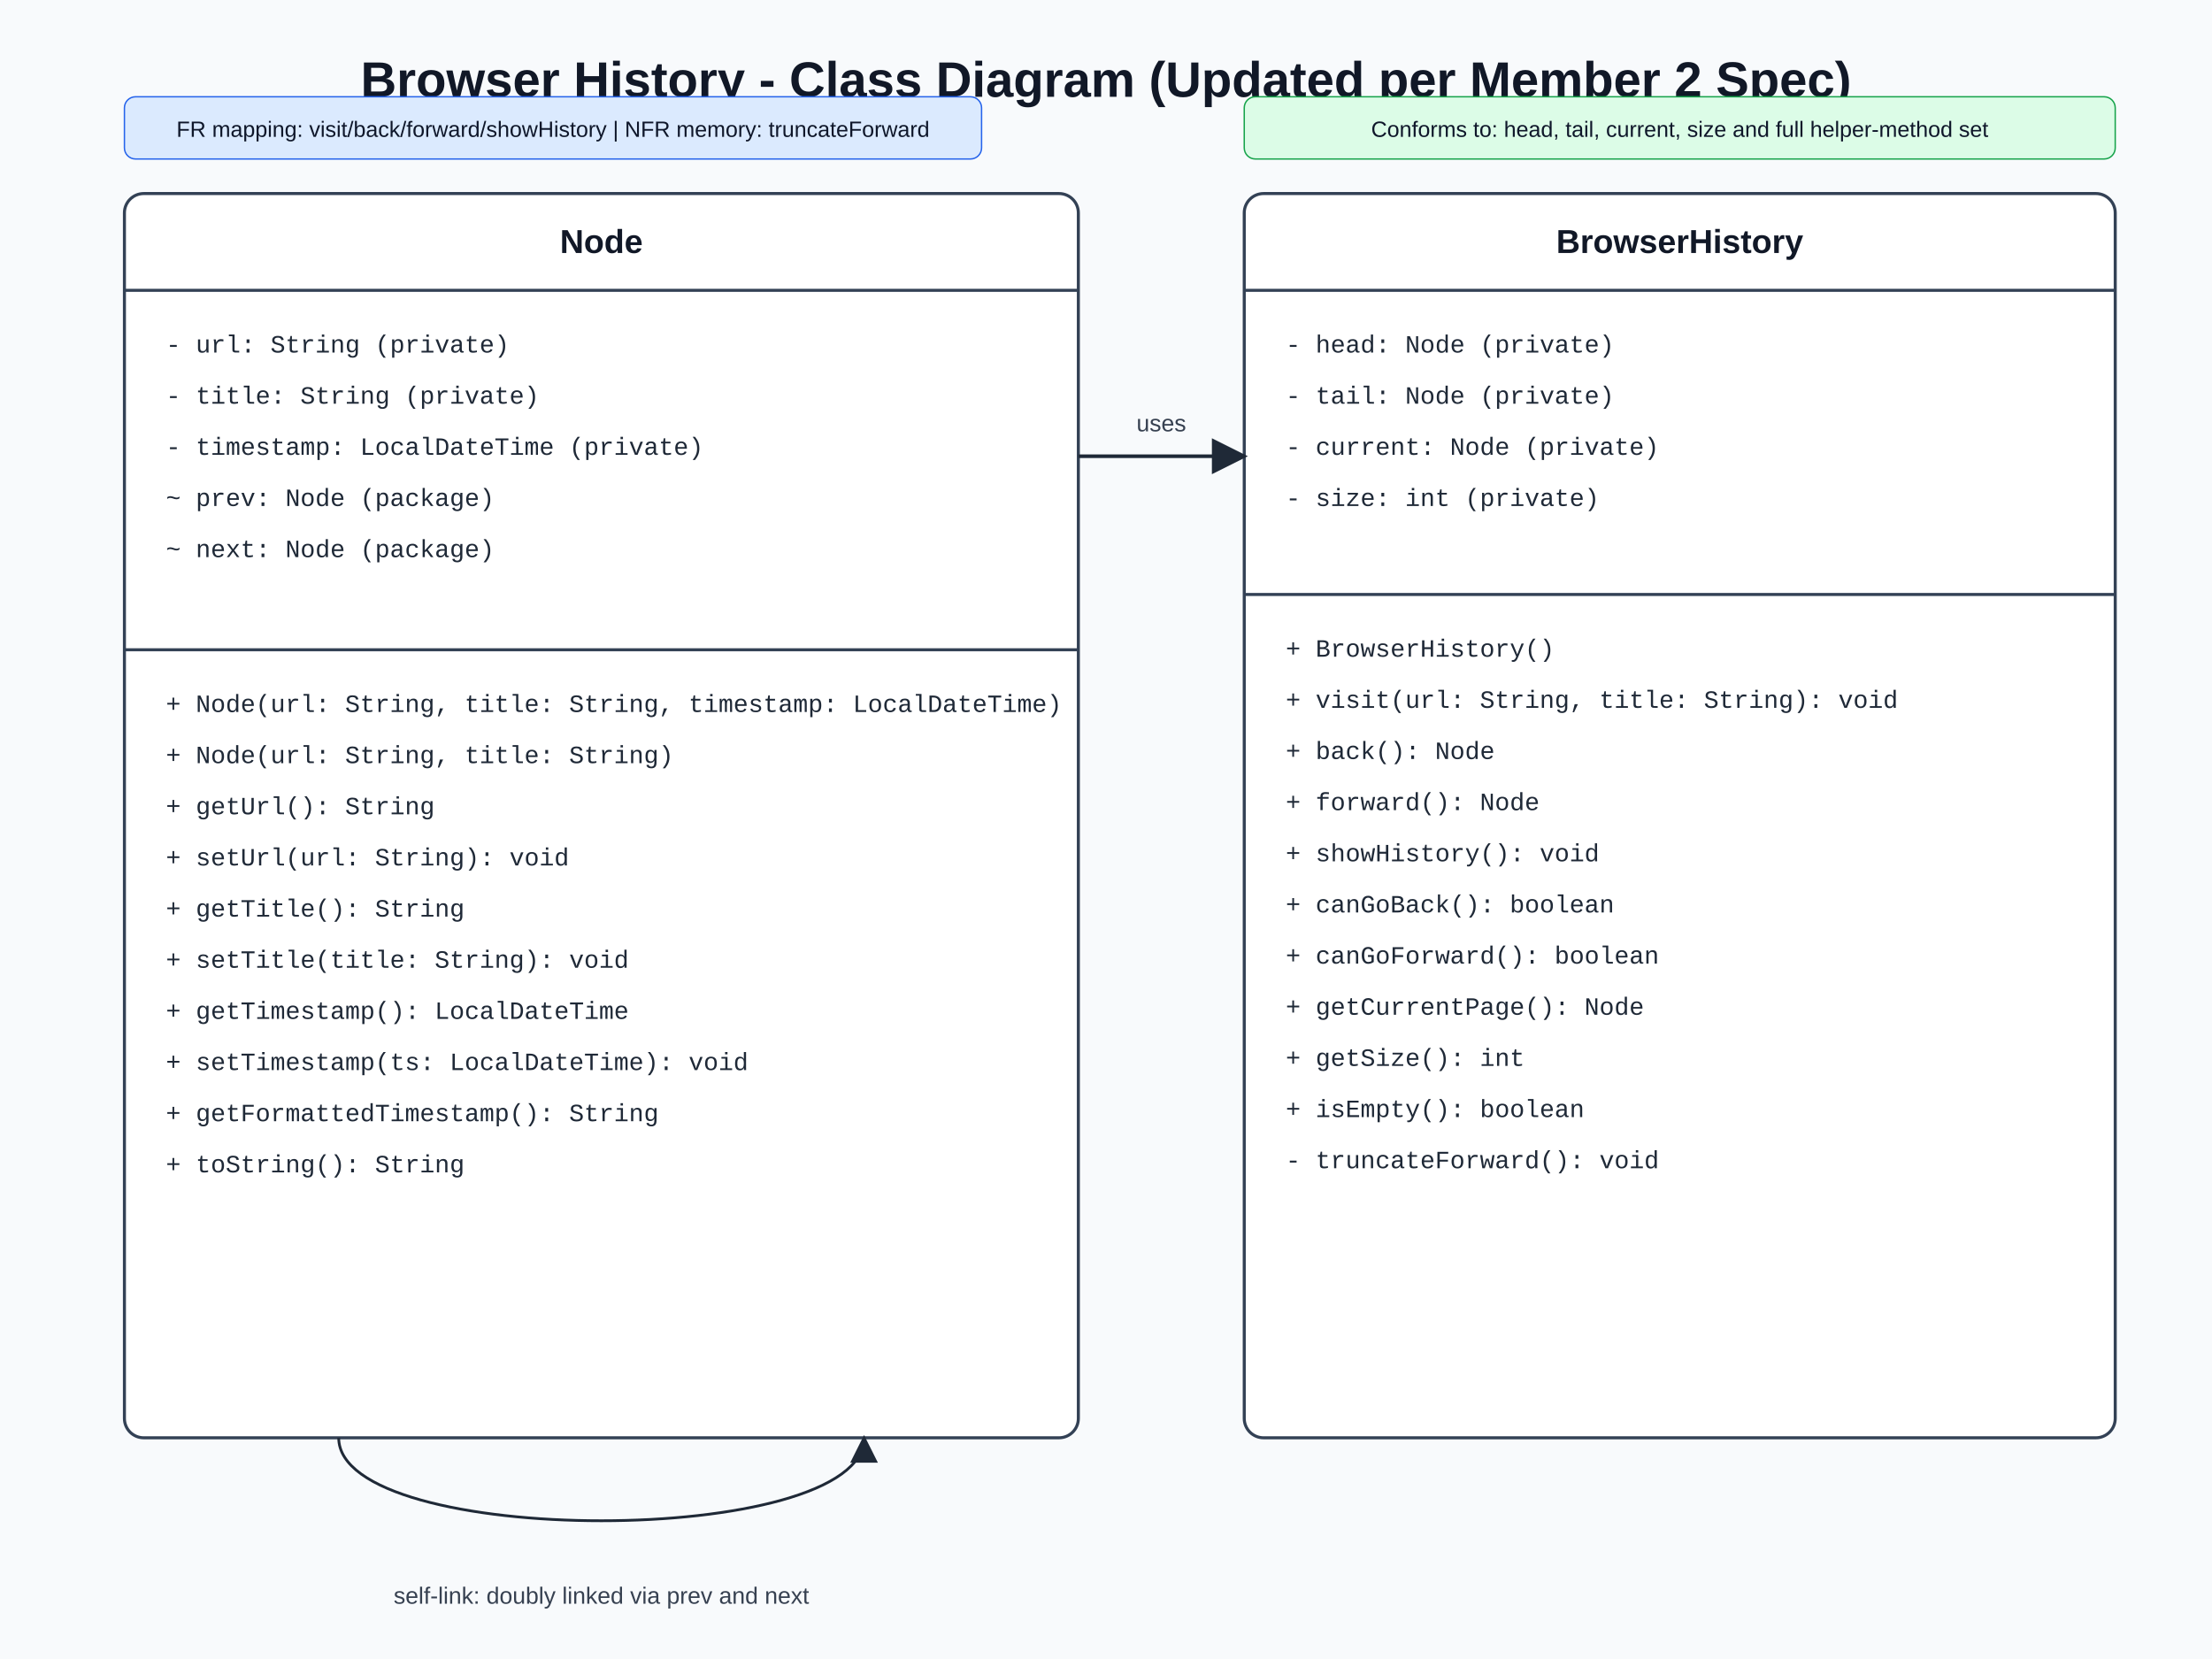
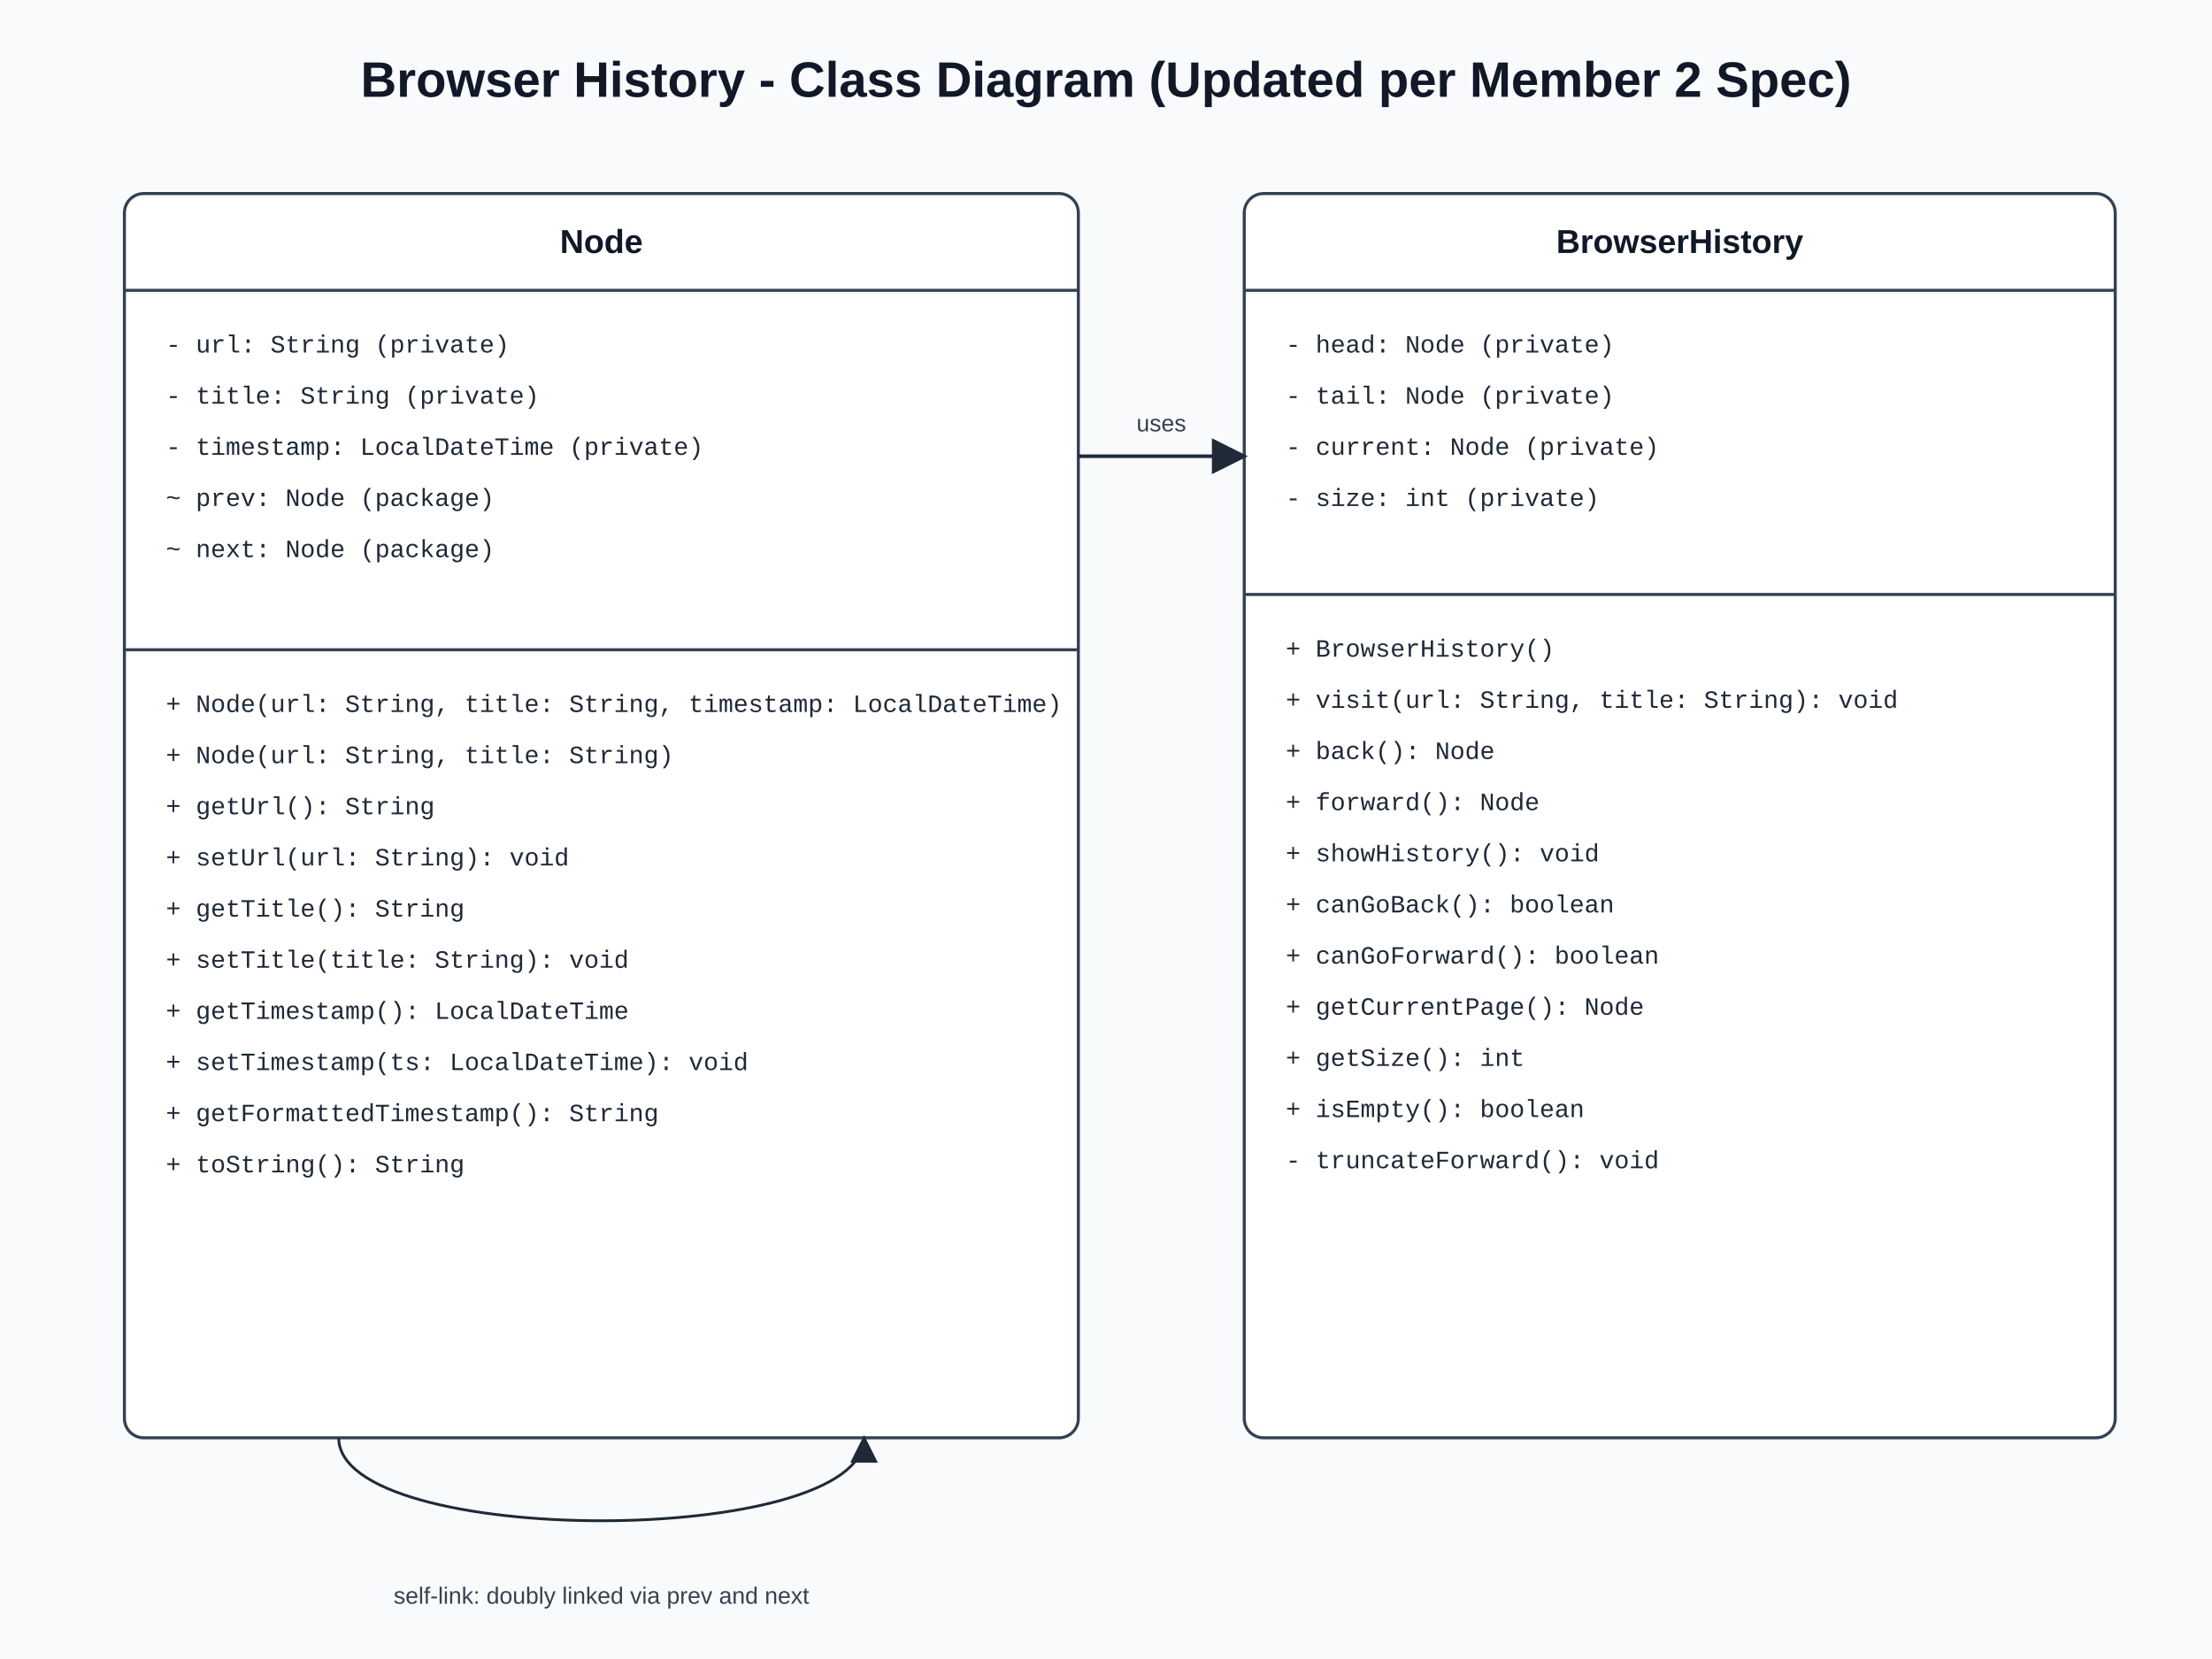
<svg xmlns="http://www.w3.org/2000/svg" width="1600" height="1200" viewBox="0 0 1600 1200">
  <defs>
    <marker id="arrow" markerWidth="10" markerHeight="10" refX="9" refY="5" orient="auto" markerUnits="strokeWidth">
      <path d="M0,0 L10,5 L0,10 z" fill="#1f2937" />
    </marker>
    <style>
      .title { font: 700 36px 'Segoe UI', Arial, sans-serif; fill: #111827; }
      .label { font: 700 24px 'Segoe UI', Arial, sans-serif; fill: #111827; }
      .text { font: 18px 'Consolas', 'Courier New', monospace; fill: #1f2937; }
      .small { font: 17px 'Segoe UI', Arial, sans-serif; fill: #374151; }
      .note { font: 16px 'Segoe UI', Arial, sans-serif; fill: #0f172a; }
    </style>
  </defs>
  <rect x="0" y="0" width="1600" height="1200" fill="#f8fafc" />
  <text x="800" y="70" text-anchor="middle" class="title">Browser History - Class Diagram (Updated per Member 2 Spec)</text>
  <rect x="90" y="140" width="690" height="900" rx="14" fill="#ffffff" stroke="#334155" stroke-width="2.2" />
  <line x1="90" y1="210" x2="780" y2="210" stroke="#334155" stroke-width="2.2" />
  <line x1="90" y1="470" x2="780" y2="470" stroke="#334155" stroke-width="2.2" />
  <text x="435" y="183" text-anchor="middle" class="label">Node</text>
  <text x="120" y="255" class="text">- url: String (private)</text>
  <text x="120" y="292" class="text">- title: String (private)</text>
  <text x="120" y="329" class="text">- timestamp: LocalDateTime (private)</text>
  <text x="120" y="366" class="text">~ prev: Node (package)</text>
  <text x="120" y="403" class="text">~ next: Node (package)</text>
  <text x="120" y="515" class="text">+ Node(url: String, title: String, timestamp: LocalDateTime)</text>
  <text x="120" y="552" class="text">+ Node(url: String, title: String)</text>
  <text x="120" y="589" class="text">+ getUrl(): String</text>
  <text x="120" y="626" class="text">+ setUrl(url: String): void</text>
  <text x="120" y="663" class="text">+ getTitle(): String</text>
  <text x="120" y="700" class="text">+ setTitle(title: String): void</text>
  <text x="120" y="737" class="text">+ getTimestamp(): LocalDateTime</text>
  <text x="120" y="774" class="text">+ setTimestamp(ts: LocalDateTime): void</text>
  <text x="120" y="811" class="text">+ getFormattedTimestamp(): String</text>
  <text x="120" y="848" class="text">+ toString(): String</text>
  <rect x="900" y="140" width="630" height="900" rx="14" fill="#ffffff" stroke="#334155" stroke-width="2.2" />
  <line x1="900" y1="210" x2="1530" y2="210" stroke="#334155" stroke-width="2.2" />
  <line x1="900" y1="430" x2="1530" y2="430" stroke="#334155" stroke-width="2.2" />
  <text x="1215" y="183" text-anchor="middle" class="label">BrowserHistory</text>
  <text x="930" y="255" class="text">- head: Node (private)</text>
  <text x="930" y="292" class="text">- tail: Node (private)</text>
  <text x="930" y="329" class="text">- current: Node (private)</text>
  <text x="930" y="366" class="text">- size: int (private)</text>
  <text x="930" y="475" class="text">+ BrowserHistory()</text>
  <text x="930" y="512" class="text">+ visit(url: String, title: String): void</text>
  <text x="930" y="549" class="text">+ back(): Node</text>
  <text x="930" y="586" class="text">+ forward(): Node</text>
  <text x="930" y="623" class="text">+ showHistory(): void</text>
  <text x="930" y="660" class="text">+ canGoBack(): boolean</text>
  <text x="930" y="697" class="text">+ canGoForward(): boolean</text>
  <text x="930" y="734" class="text">+ getCurrentPage(): Node</text>
  <text x="930" y="771" class="text">+ getSize(): int</text>
  <text x="930" y="808" class="text">+ isEmpty(): boolean</text>
  <text x="930" y="845" class="text">- truncateForward(): void</text>
  <line x1="780" y1="330" x2="900" y2="330" stroke="#1f2937" stroke-width="2.6" marker-end="url(#arrow)" />
  <text x="840" y="312" text-anchor="middle" class="small">uses</text>
  <path d="M245 1040 C245 1120, 625 1120, 625 1040" fill="none" stroke="#1f2937" stroke-width="2" marker-end="url(#arrow)" />
  <text x="435" y="1160" text-anchor="middle" class="small">self-link: doubly linked via prev and next</text>
-   <rect x="90" y="70" width="620" height="45" rx="8" fill="#dbeafe" stroke="#2563eb" />
-   <text x="400" y="99" text-anchor="middle" class="note">FR mapping: visit/back/forward/showHistory | NFR memory: truncateForward</text>
-   <rect x="900" y="70" width="630" height="45" rx="8" fill="#dcfce7" stroke="#16a34a" />
-   <text x="1215" y="99" text-anchor="middle" class="note">Conforms to: head, tail, current, size and full helper-method set</text>
</svg>
